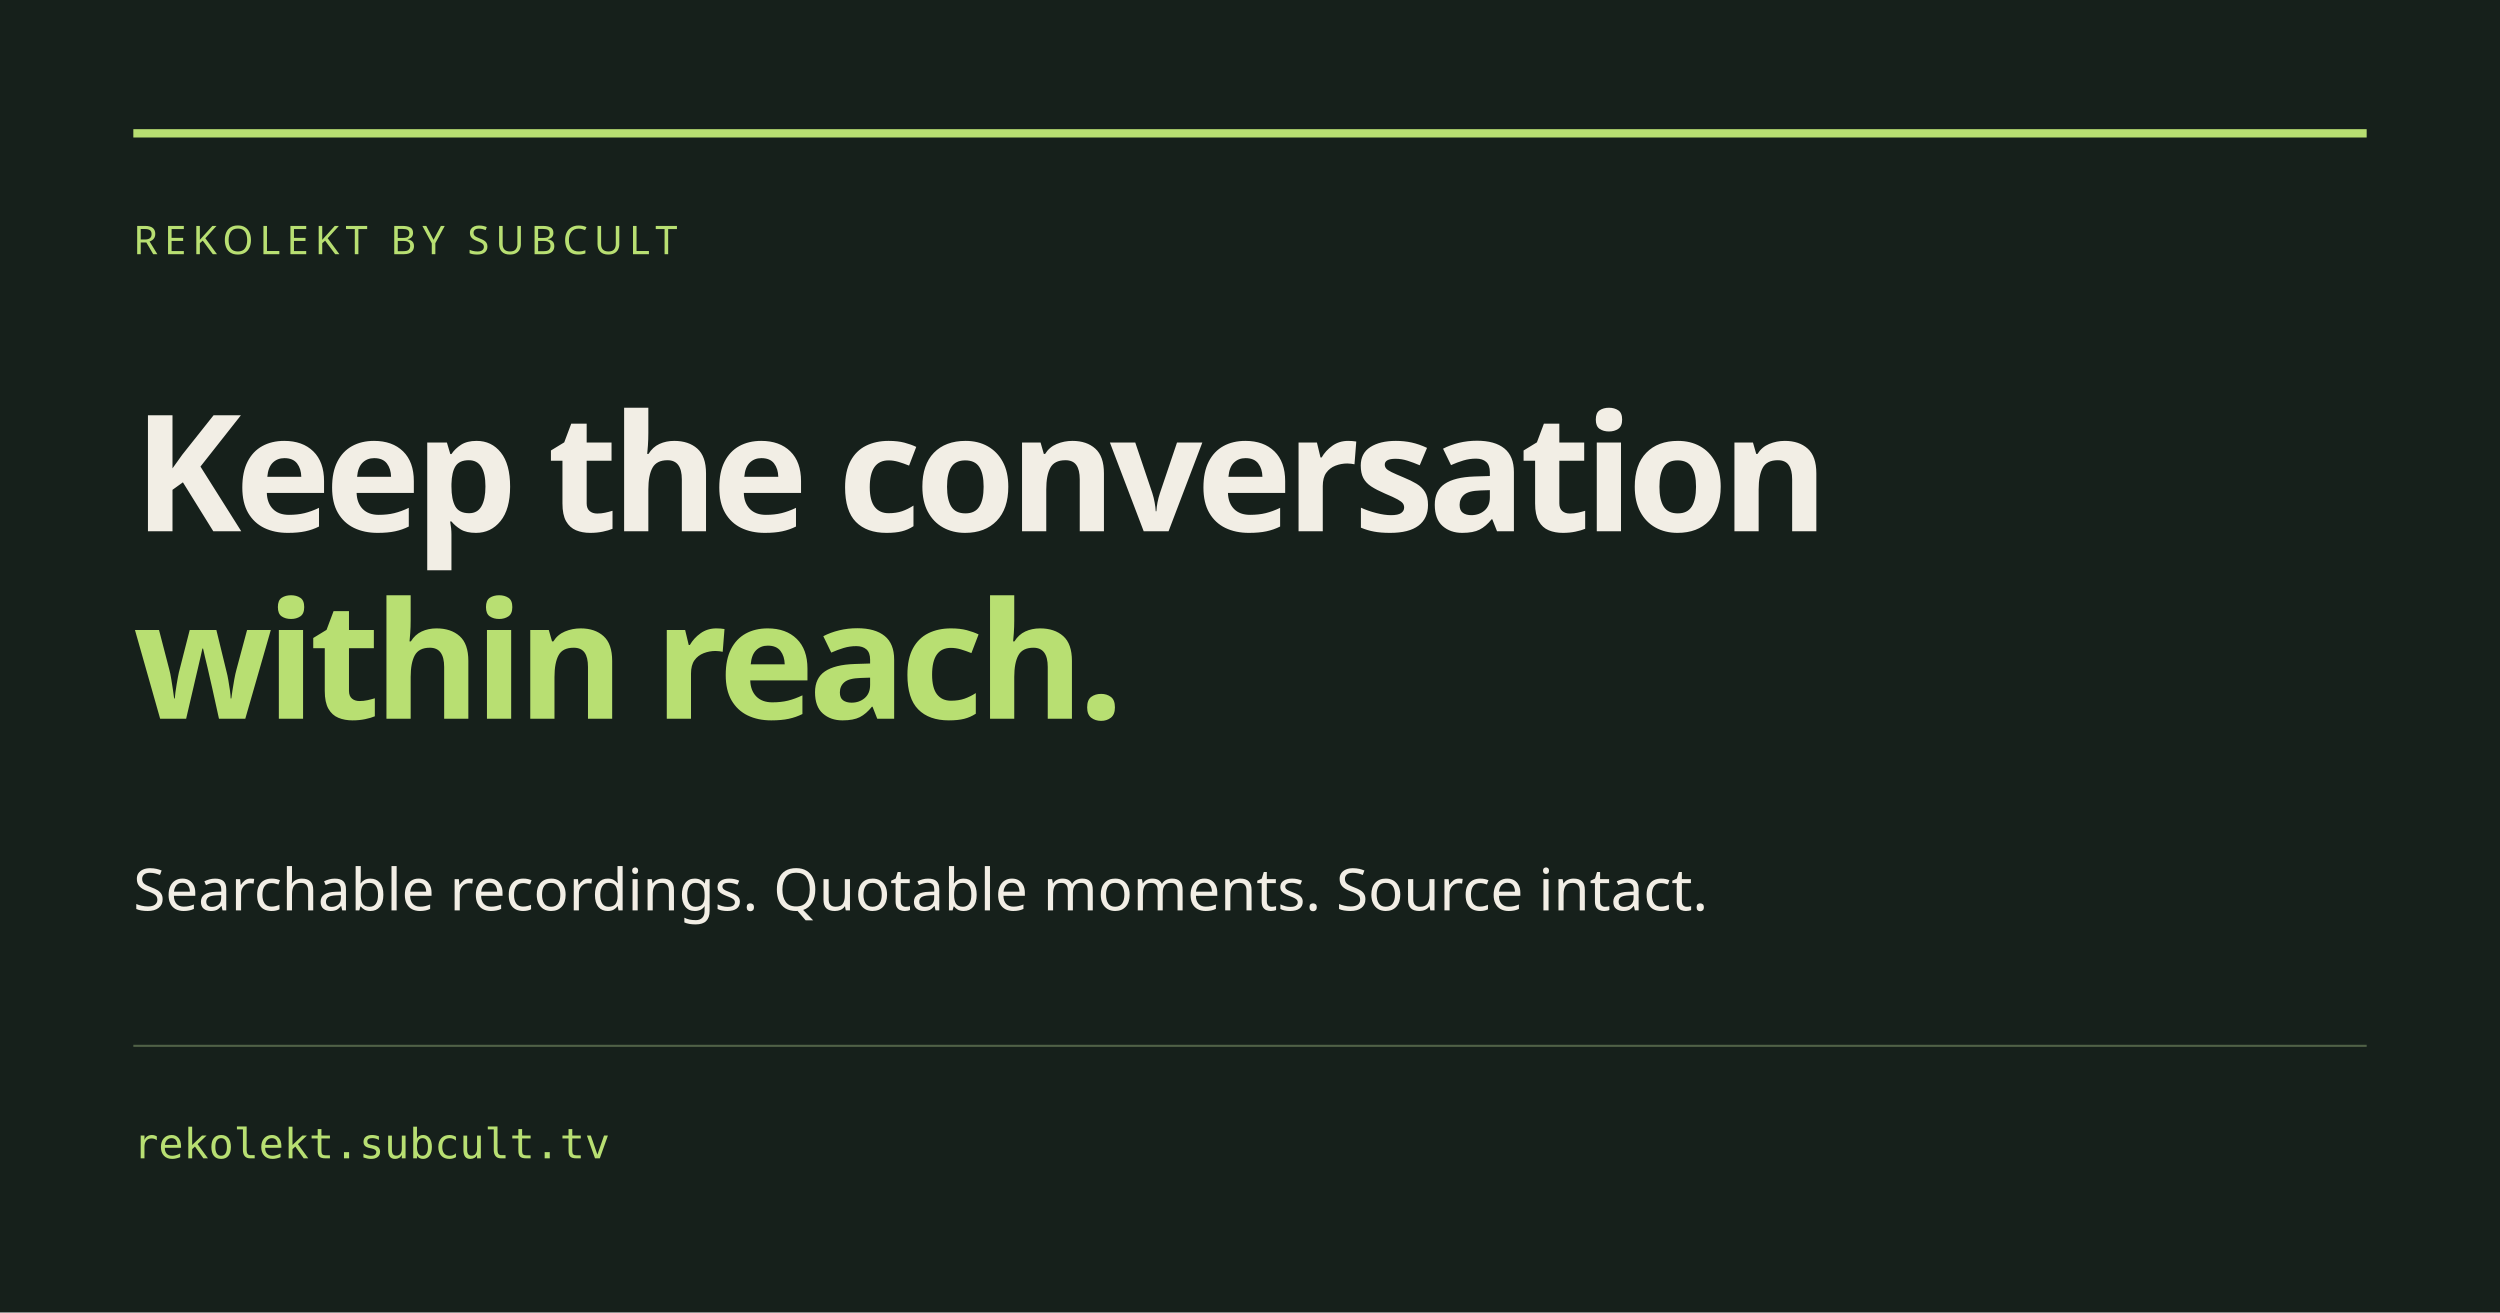
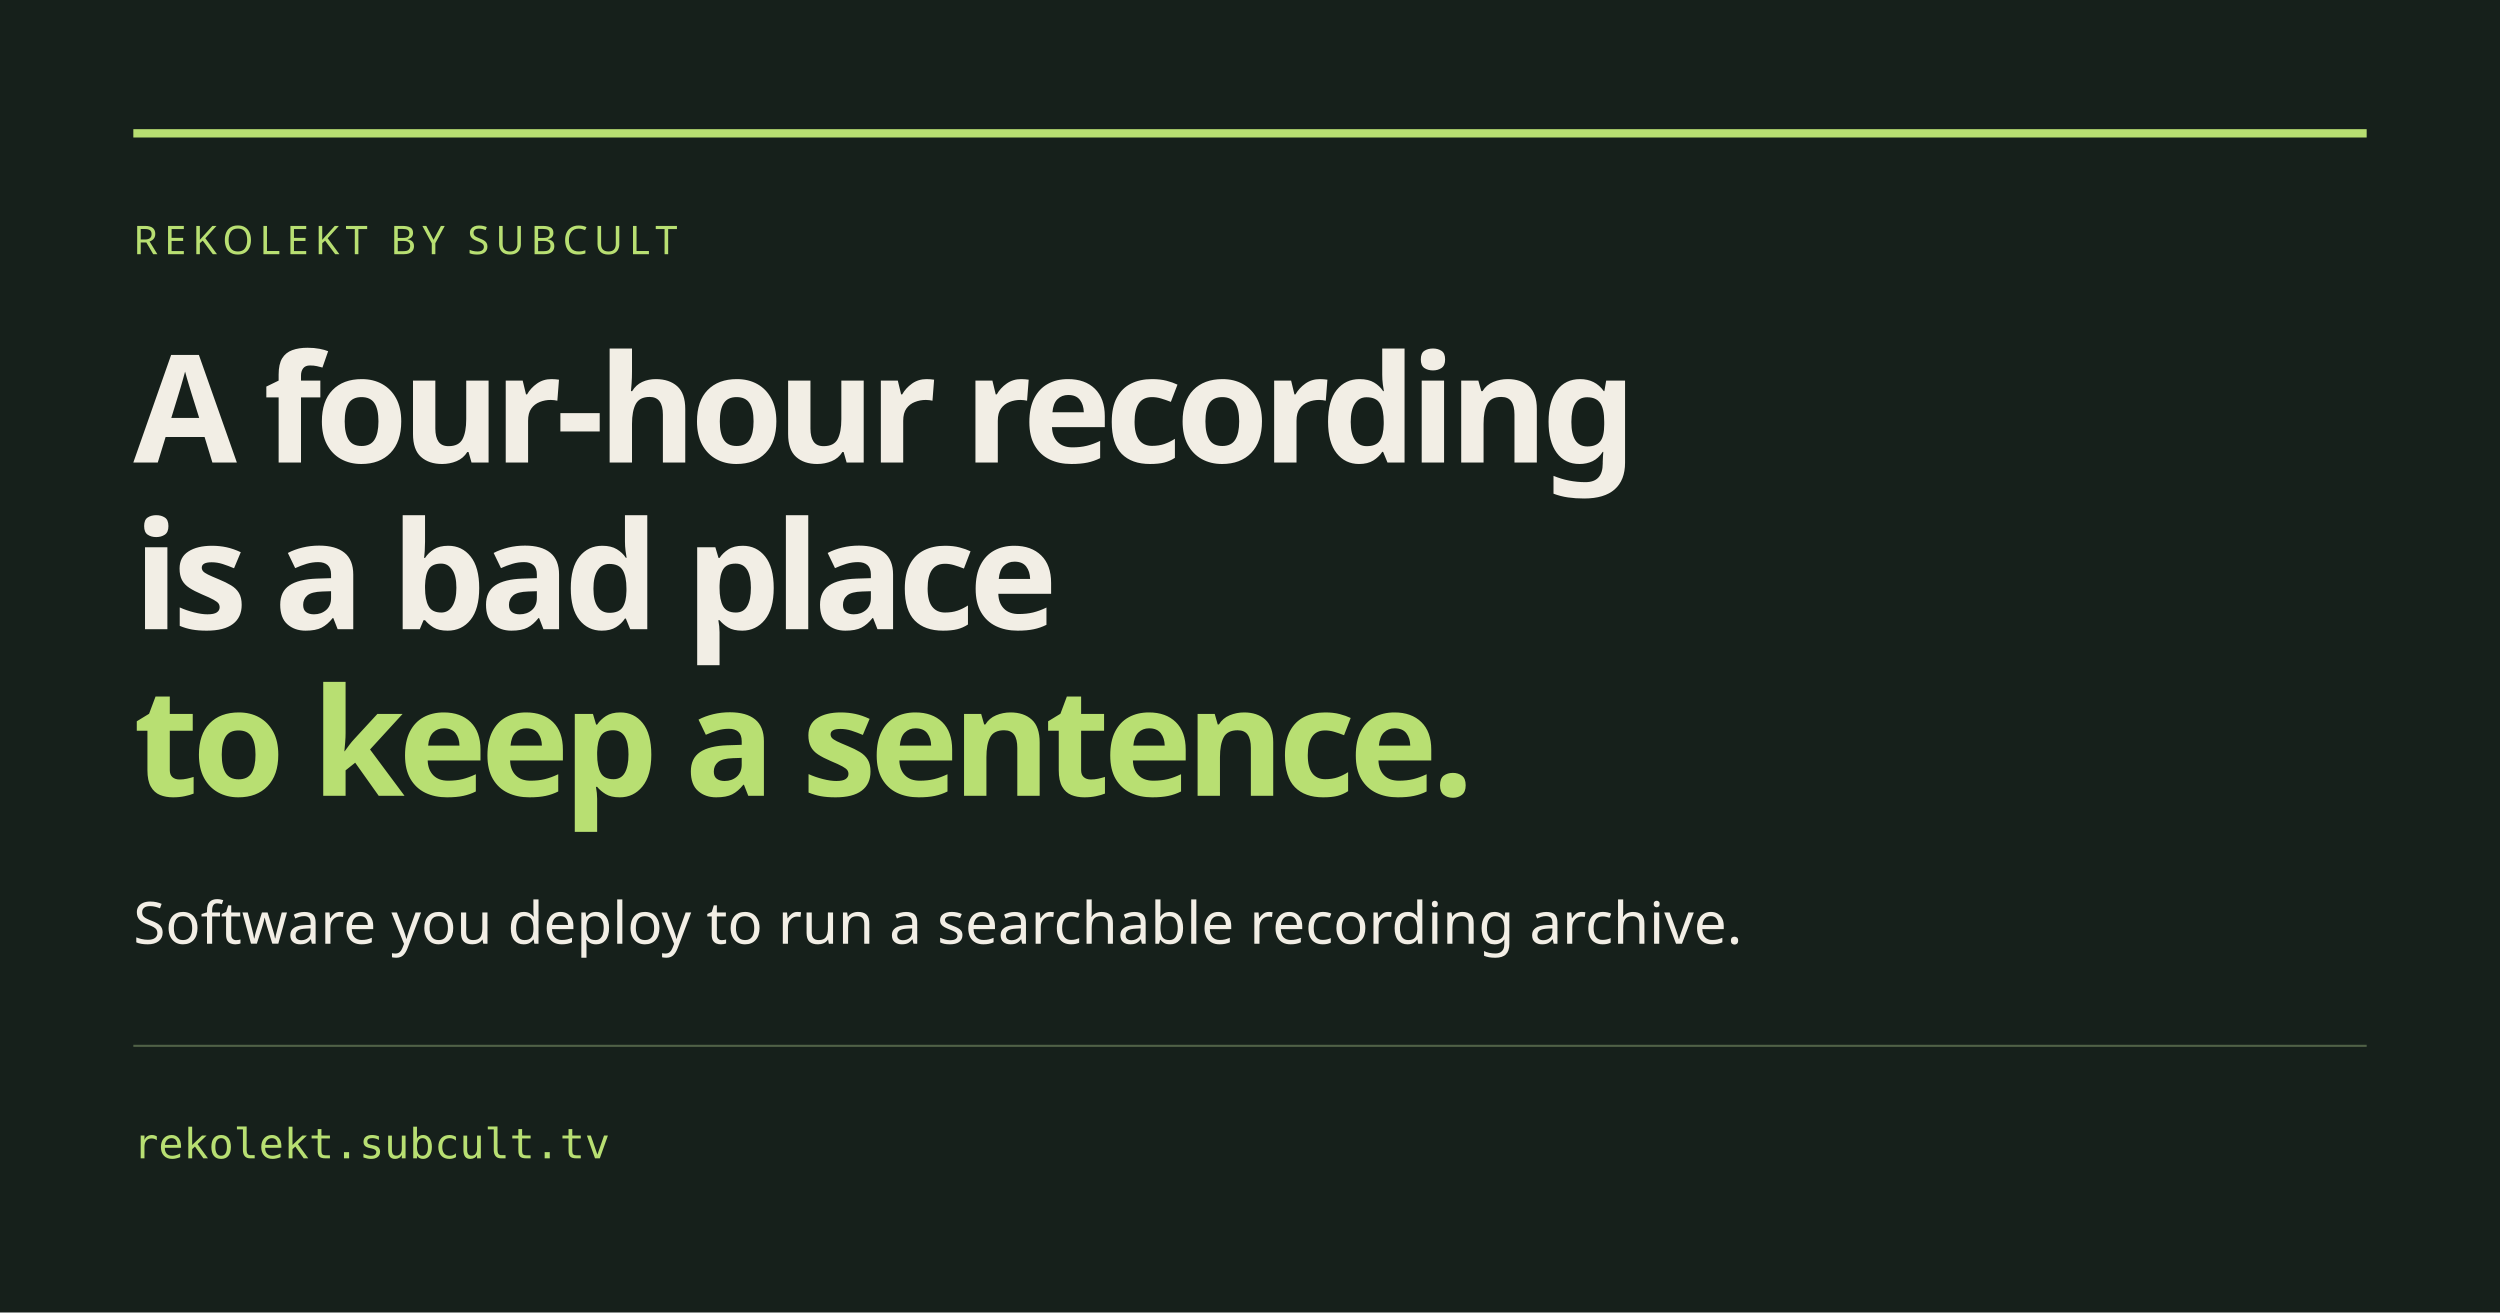
<svg xmlns="http://www.w3.org/2000/svg" width="1200" height="630" viewBox="0 0 1200 630">
  <rect width="1200" height="630" fill="#16201b" />
  <path d="M64 64H1136" stroke="#b8df72" stroke-width="4" />
  <text x="64" y="122" fill="#b8df72" font-family="sans-serif" font-size="19" letter-spacing="3">REKOLEKT BY SUBCULT</text>
-   <text x="64" y="255" fill="#f2eee5" font-family="sans-serif" font-size="78" font-weight="bold" letter-spacing="-3">Keep the conversation</text>
-   <text x="64" y="345" fill="#b8df72" font-family="sans-serif" font-size="78" font-weight="bold" letter-spacing="-3">within reach.</text>
-   <text x="64" y="437" fill="#f2eee5" font-family="sans-serif" font-size="28">Searchable recordings. Quotable moments. Source intact.</text>
+   <text x="64" y="222" fill="#f2eee5" font-family="sans-serif" font-size="72" font-weight="bold" letter-spacing="-3">A four-hour recording</text>
+   <text x="64" y="302" fill="#f2eee5" font-family="sans-serif" font-size="72" font-weight="bold" letter-spacing="-3">is a bad place</text>
+   <text x="64" y="382" fill="#b8df72" font-family="sans-serif" font-size="72" font-weight="bold" letter-spacing="-3">to keep a sentence.</text>
+   <text x="64" y="453" fill="#f2eee5" font-family="sans-serif" font-size="28">Software you deploy to run a searchable recording archive.</text>
  <path d="M64 502H1136" stroke="#506147" />
  <text x="64" y="556" fill="#b8df72" font-family="monospace" font-size="20">rekolekt.subcult.tv</text>
</svg>
